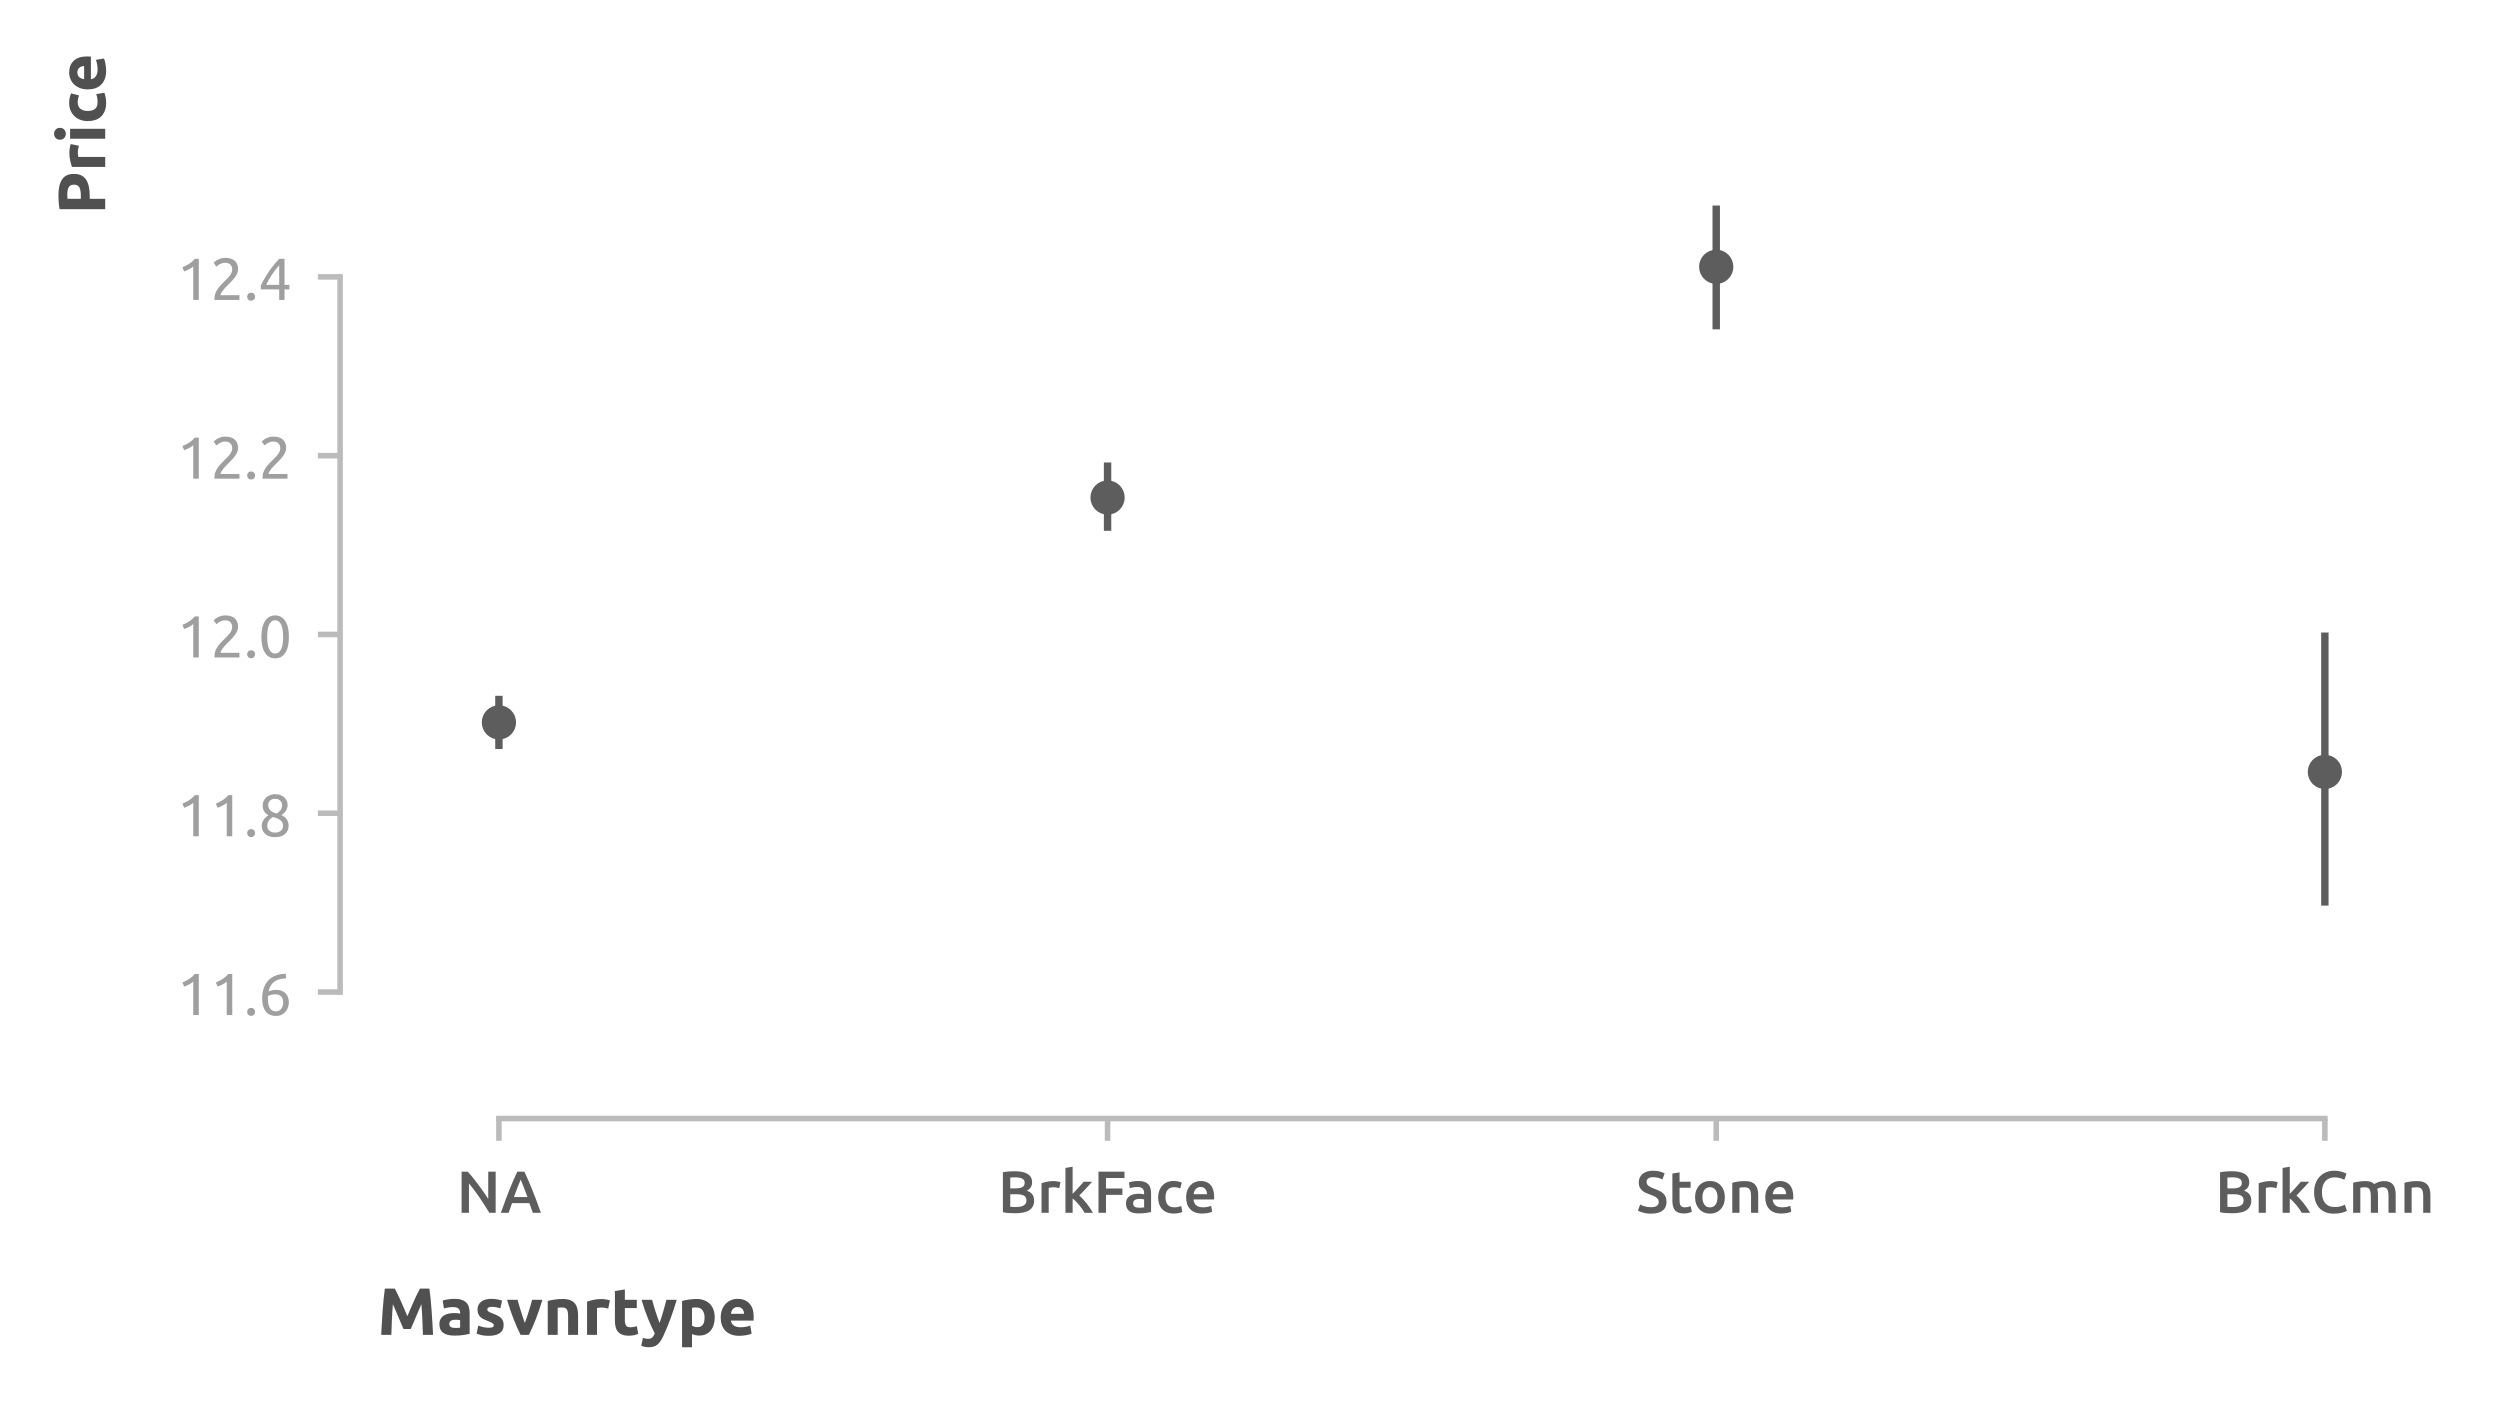
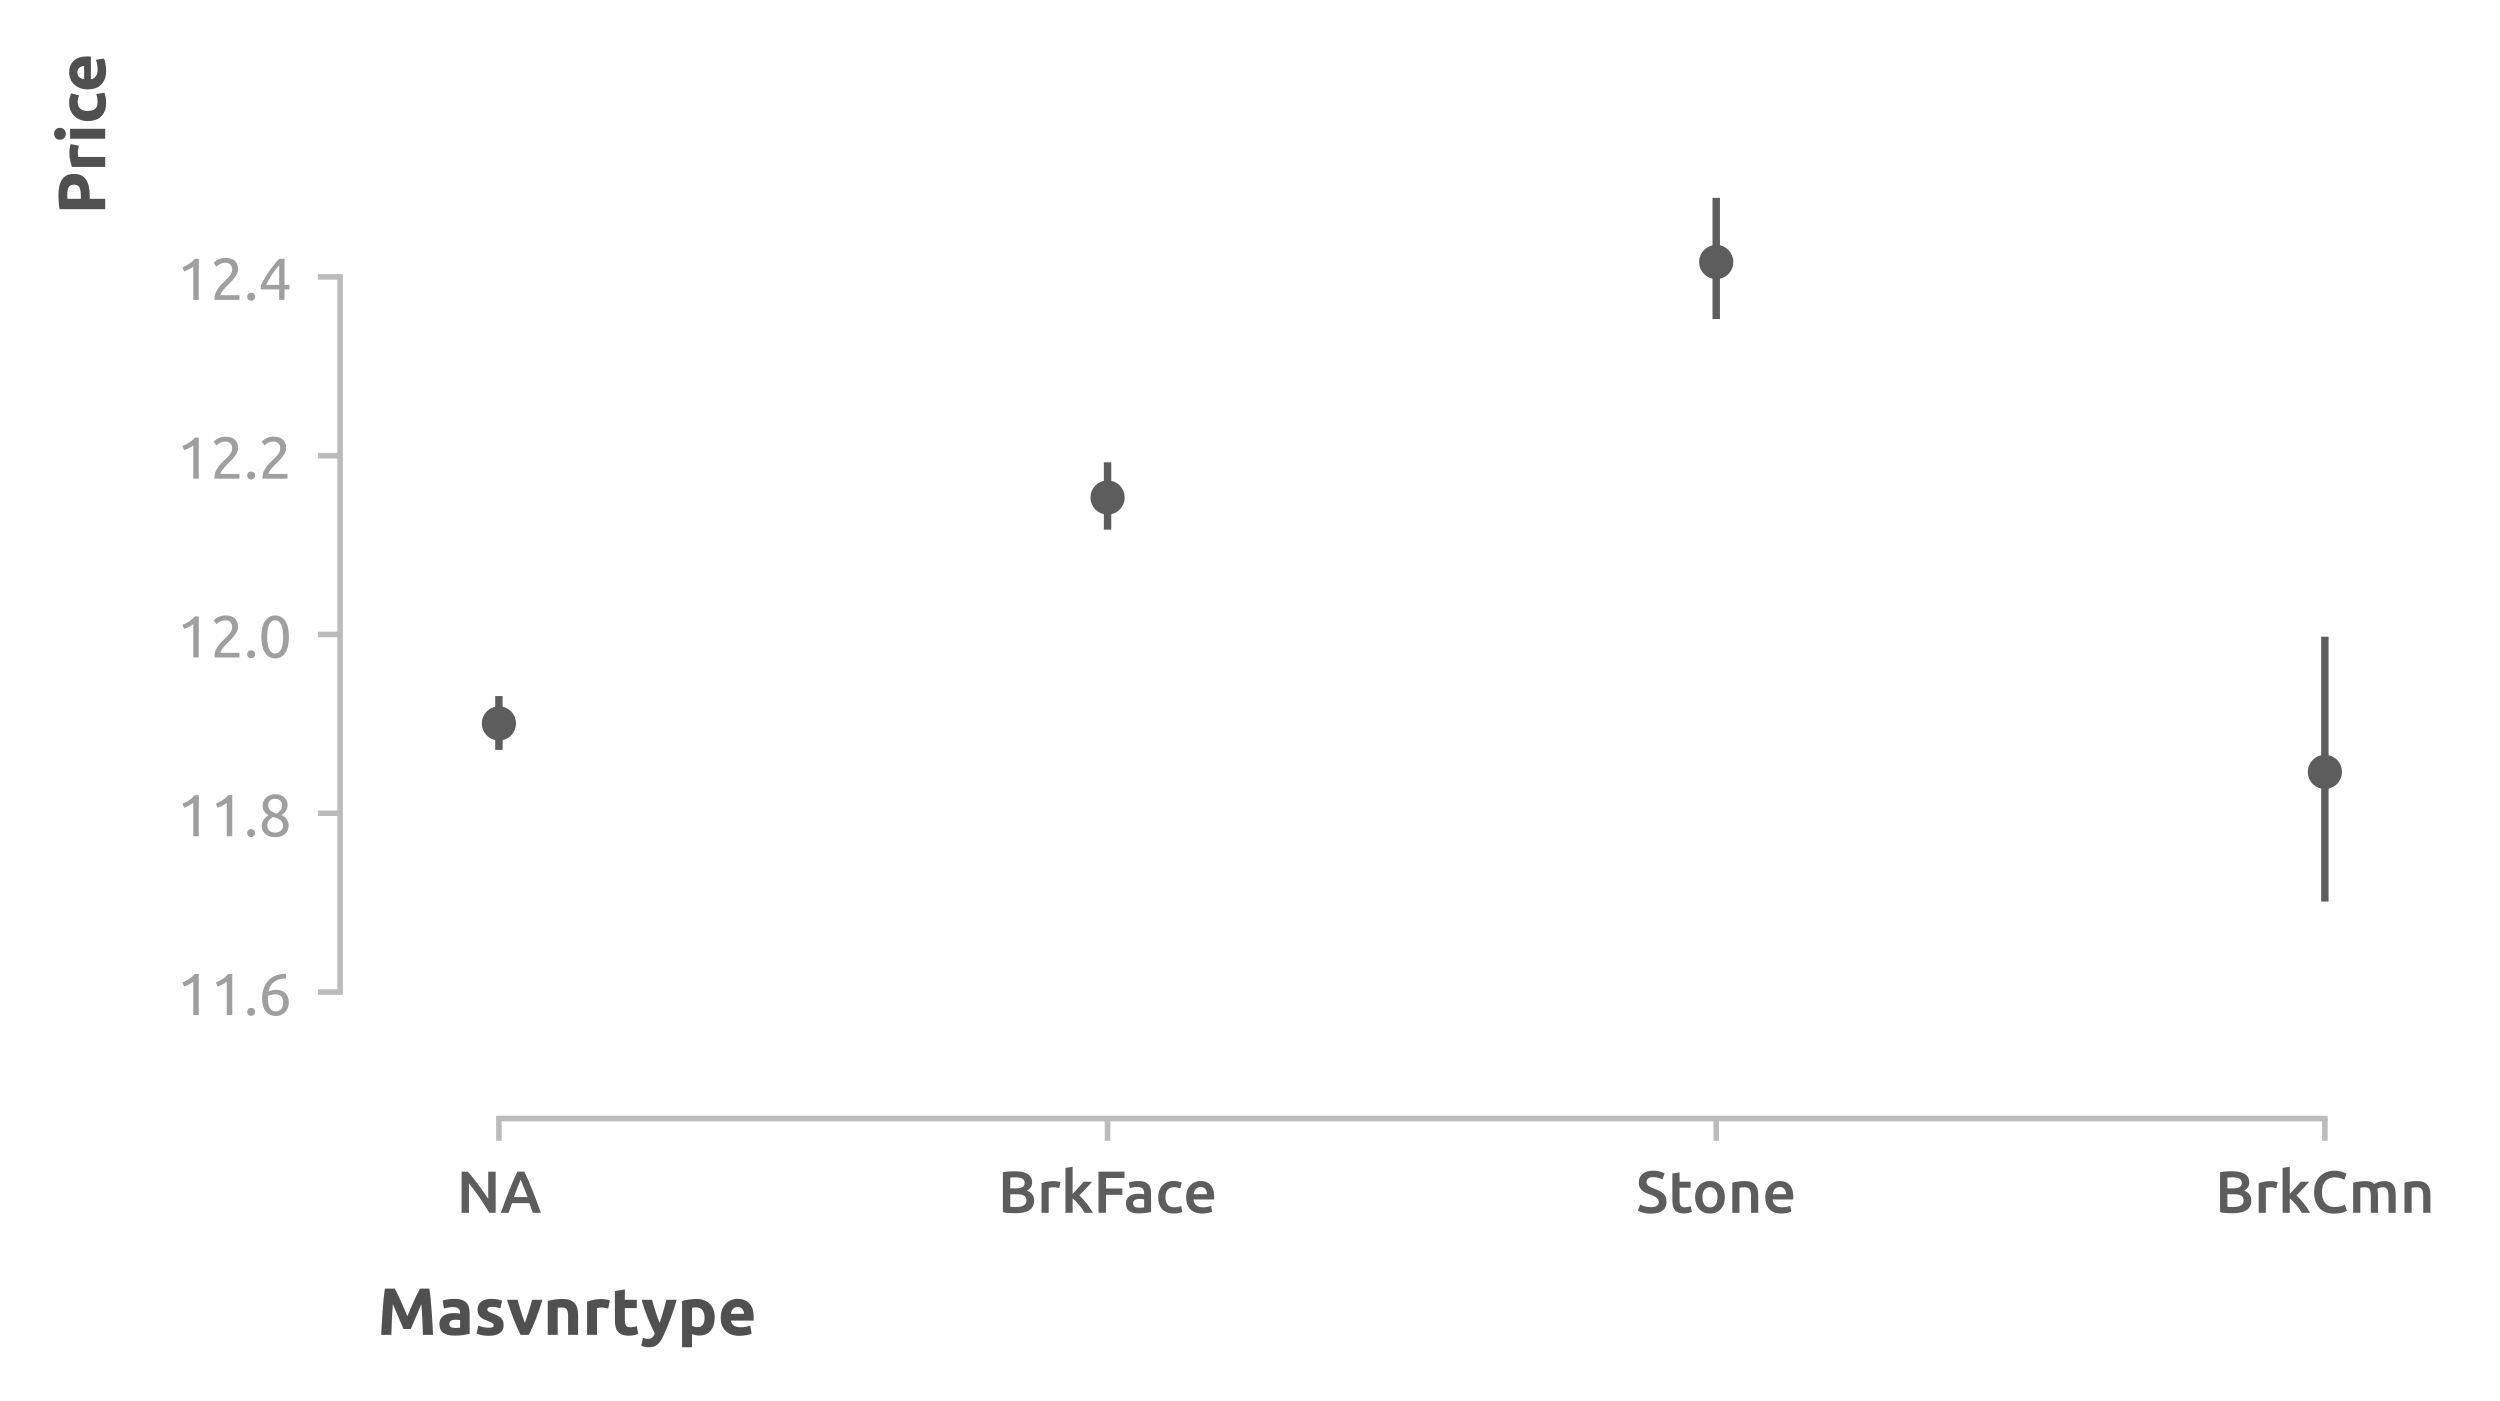
<svg xmlns="http://www.w3.org/2000/svg" xmlns:xlink="http://www.w3.org/1999/xlink" width="337.053pt" height="188.836pt" viewBox="0 0 337.053 188.836" version="1.1">
  <defs>
    <style type="text/css">*{stroke-linejoin: round; stroke-linecap: butt}</style>
  </defs>
  <g id="figure_1">
    <g id="patch_1">
      <path d="M 0 188.836  L 337.053 188.836  L 337.053 0  L 0 0  L 0 188.836  z " style="fill: none" />
    </g>
    <g id="axes_1">
      <g id="patch_2">
        <path d="M 50.853 145.8  L 329.853 145.8  L 329.853 7.2  L 50.853 7.2  L 50.853 145.8  z " style="fill: none" />
      </g>
      <g id="matplotlib.axis_1">
        <g id="xtick_1">
          <g id="line2d_1">
            <defs>
-               <path id="mdeb0f6559f" d="M 0 0  L 0 3  " style="stroke: #bbbbbb; stroke-width: 0.75" />
-             </defs>
-             <g>
-               <use xlink:href="#mdeb0f6559f" x="67.265" y="150.8" style="fill: #bbbbbb; stroke: #bbbbbb; stroke-width: 0.75" />
+               <path id="m8417324d5b" d="M 0 0  L 0 3  " style="stroke: #bbbbbb; stroke-width: 0.75" />
+             </defs>
+             <g>
+               <use xlink:href="#m8417324d5b" x="67.265" y="150.8" style="fill: #bbbbbb; stroke: #bbbbbb; stroke-width: 0.75" />
            </g>
          </g>
          <g id="text_1">
            <g style="fill: #5d5d5d" transform="translate(61.56895 163.5075) scale(0.08 -0.08)">
              <defs>
                <path id="Ubuntu-Medium-4e" d="M 3520 0  Q 3302 365 3033 784  Q 2765 1203 2477 1628  Q 2189 2054 1891 2454  Q 1594 2854 1325 3174  L 1325 0  L 531 0  L 531 4435  L 1190 4435  Q 1446 4166 1740 3798  Q 2035 3430 2332 3033  Q 2630 2637 2908 2237  Q 3187 1837 3405 1491  L 3405 4435  L 4205 4435  L 4205 0  L 3520 0  z " transform="scale(0.015625)" />
                <path id="Ubuntu-Medium-41" d="M 3475 0  Q 3386 262 3290 518  Q 3194 774 3104 1043  L 1235 1043  Q 1146 774 1053 515  Q 960 256 870 0  L 32 0  Q 282 710 506 1312  Q 730 1914 944 2451  Q 1158 2989 1369 3475  Q 1581 3962 1805 4435  L 2566 4435  Q 2790 3962 3001 3475  Q 3213 2989 3427 2451  Q 3642 1914 3869 1312  Q 4096 710 4346 0  L 3475 0  z M 2170 3578  Q 2022 3238 1833 2752  Q 1645 2266 1440 1696  L 2899 1696  Q 2694 2266 2502 2758  Q 2310 3251 2170 3578  z " transform="scale(0.015625)" />
              </defs>
              <use xlink:href="#Ubuntu-Medium-4e" />
              <use xlink:href="#Ubuntu-Medium-41" x="74" />
            </g>
          </g>
        </g>
        <g id="xtick_2">
          <g id="line2d_2">
            <g>
-               <use xlink:href="#mdeb0f6559f" x="149.324" y="150.8" style="fill: #bbbbbb; stroke: #bbbbbb; stroke-width: 0.75" />
+               <use xlink:href="#m8417324d5b" x="149.324" y="150.8" style="fill: #bbbbbb; stroke: #bbbbbb; stroke-width: 0.75" />
            </g>
          </g>
          <g id="text_2">
            <g style="fill: #5d5d5d" transform="translate(134.5484 163.5075) scale(0.08 -0.08)">
              <defs>
                <path id="Ubuntu-Medium-42" d="M 1869 -51  Q 1517 -51 1158 -28  Q 800 -6 531 64  L 531 4371  Q 672 4397 832 4419  Q 992 4442 1158 4454  Q 1325 4467 1488 4473  Q 1651 4480 1798 4480  Q 2202 4480 2547 4419  Q 2893 4358 3145 4217  Q 3398 4077 3539 3846  Q 3680 3616 3680 3277  Q 3680 2963 3529 2739  Q 3379 2515 3110 2381  Q 3514 2246 3706 1984  Q 3898 1722 3898 1318  Q 3898 634 3398 291  Q 2899 -51 1869 -51  z M 1325 1997  L 1325 646  Q 1459 634 1612 627  Q 1766 621 1894 621  Q 2144 621 2358 653  Q 2573 685 2729 765  Q 2886 845 2979 979  Q 3072 1114 3072 1325  Q 3072 1702 2797 1849  Q 2522 1997 2035 1997  L 1325 1997  z M 1325 2630  L 1894 2630  Q 2355 2630 2617 2761  Q 2880 2893 2880 3232  Q 2880 3552 2608 3686  Q 2336 3821 1901 3821  Q 1715 3821 1571 3814  Q 1427 3808 1325 3795  L 1325 2630  z " transform="scale(0.015625)" />
                <path id="Ubuntu-Medium-72" d="M 2400 2650  Q 2304 2682 2134 2717  Q 1965 2752 1741 2752  Q 1613 2752 1469 2726  Q 1325 2701 1267 2682  L 1267 0  L 493 0  L 493 3187  Q 717 3270 1053 3344  Q 1389 3418 1798 3418  Q 1875 3418 1977 3408  Q 2080 3398 2182 3382  Q 2285 3366 2381 3344  Q 2477 3322 2534 3302  L 2400 2650  z " transform="scale(0.015625)" />
                <path id="Ubuntu-Medium-6b" d="M 1267 2042  Q 1414 2195 1580 2371  Q 1747 2547 1907 2723  Q 2067 2899 2211 3062  Q 2355 3226 2458 3347  L 3373 3347  Q 3053 2989 2697 2605  Q 2342 2221 1984 1856  Q 2176 1696 2387 1469  Q 2598 1242 2796 986  Q 2995 730 3168 474  Q 3341 218 3456 0  L 2560 0  Q 2445 198 2294 416  Q 2144 634 1971 838  Q 1798 1043 1619 1225  Q 1440 1408 1267 1536  L 1267 0  L 493 0  L 493 4838  L 1267 4966  L 1267 2042  z " transform="scale(0.015625)" />
                <path id="Ubuntu-Medium-46" d="M 531 0  L 531 4435  L 3334 4435  L 3334 3750  L 1338 3750  L 1338 2618  L 3110 2618  L 3110 1933  L 1338 1933  L 1338 0  L 531 0  z " transform="scale(0.015625)" />
                <path id="Ubuntu-Medium-61" d="M 1670 544  Q 2029 544 2214 582  L 2214 1440  Q 2150 1459 2028 1478  Q 1907 1498 1760 1498  Q 1632 1498 1501 1478  Q 1370 1459 1264 1408  Q 1158 1357 1094 1264  Q 1030 1171 1030 1030  Q 1030 755 1203 649  Q 1376 544 1670 544  z M 1606 3430  Q 1990 3430 2252 3334  Q 2515 3238 2672 3065  Q 2829 2893 2896 2646  Q 2963 2400 2963 2106  L 2963 77  Q 2784 38 2422 -16  Q 2061 -70 1606 -70  Q 1306 -70 1056 -12  Q 806 45 630 173  Q 454 301 355 505  Q 256 710 256 1011  Q 256 1299 368 1497  Q 480 1696 672 1821  Q 864 1946 1117 2000  Q 1370 2054 1645 2054  Q 1773 2054 1913 2038  Q 2054 2022 2214 1984  L 2214 2112  Q 2214 2246 2182 2368  Q 2150 2490 2070 2582  Q 1990 2675 1859 2726  Q 1728 2778 1530 2778  Q 1261 2778 1037 2739  Q 813 2701 672 2650  L 576 3277  Q 723 3328 1004 3379  Q 1286 3430 1606 3430  z " transform="scale(0.015625)" />
                <path id="Ubuntu-Medium-63" d="M 307 1670  Q 307 2042 422 2365  Q 538 2688 752 2925  Q 966 3162 1273 3296  Q 1581 3430 1965 3430  Q 2438 3430 2861 3258  L 2694 2624  Q 2560 2682 2390 2720  Q 2221 2758 2029 2758  Q 1574 2758 1337 2473  Q 1101 2189 1101 1670  Q 1101 1171 1325 880  Q 1549 589 2080 589  Q 2278 589 2470 627  Q 2662 666 2803 723  L 2912 83  Q 2784 19 2525 -32  Q 2266 -83 1990 -83  Q 1562 -83 1245 48  Q 928 179 720 412  Q 512 646 409 969  Q 307 1293 307 1670  z " transform="scale(0.015625)" />
                <path id="Ubuntu-Medium-65" d="M 307 1658  Q 307 2099 438 2432  Q 570 2765 787 2985  Q 1005 3206 1286 3318  Q 1568 3430 1862 3430  Q 2554 3430 2941 3001  Q 3328 2573 3328 1722  Q 3328 1658 3325 1578  Q 3322 1498 3315 1434  L 1107 1434  Q 1139 1030 1392 809  Q 1645 589 2125 589  Q 2406 589 2640 640  Q 2874 691 3008 749  L 3110 115  Q 3046 83 2934 48  Q 2822 13 2678 -16  Q 2534 -45 2368 -64  Q 2202 -83 2029 -83  Q 1587 -83 1260 48  Q 934 179 723 412  Q 512 646 409 963  Q 307 1280 307 1658  z M 2554 2003  Q 2554 2163 2509 2307  Q 2464 2451 2377 2556  Q 2291 2662 2166 2723  Q 2042 2784 1869 2784  Q 1690 2784 1555 2717  Q 1421 2650 1328 2541  Q 1235 2432 1184 2291  Q 1133 2150 1114 2003  L 2554 2003  z " transform="scale(0.015625)" />
              </defs>
              <use xlink:href="#Ubuntu-Medium-42" />
              <use xlink:href="#Ubuntu-Medium-72" x="65.7" />
              <use xlink:href="#Ubuntu-Medium-6b" x="106" />
              <use xlink:href="#Ubuntu-Medium-46" x="161.1" />
              <use xlink:href="#Ubuntu-Medium-61" x="211.7" />
              <use xlink:href="#Ubuntu-Medium-63" x="265.1" />
              <use xlink:href="#Ubuntu-Medium-65" x="312.3" />
            </g>
          </g>
        </g>
        <g id="xtick_3">
          <g id="line2d_3">
            <g>
-               <use xlink:href="#mdeb0f6559f" x="231.383" y="150.8" style="fill: #bbbbbb; stroke: #bbbbbb; stroke-width: 0.75" />
+               <use xlink:href="#m8417324d5b" x="231.383" y="150.8" style="fill: #bbbbbb; stroke: #bbbbbb; stroke-width: 0.75" />
            </g>
          </g>
          <g id="text_3">
            <g style="fill: #5d5d5d" transform="translate(220.5853 163.5075) scale(0.08 -0.08)">
              <defs>
                <path id="Ubuntu-Medium-53" d="M 1606 602  Q 2042 602 2240 749  Q 2438 896 2438 1165  Q 2438 1325 2371 1440  Q 2304 1555 2179 1648  Q 2054 1741 1875 1821  Q 1696 1901 1466 1978  Q 1235 2061 1020 2160  Q 806 2259 643 2406  Q 480 2554 381 2758  Q 282 2963 282 3251  Q 282 3853 698 4195  Q 1114 4538 1830 4538  Q 2246 4538 2569 4445  Q 2893 4352 3078 4243  L 2829 3590  Q 2611 3712 2352 3776  Q 2093 3840 1818 3840  Q 1491 3840 1308 3705  Q 1126 3571 1126 3328  Q 1126 3181 1187 3075  Q 1248 2970 1360 2886  Q 1472 2803 1622 2732  Q 1773 2662 1952 2598  Q 2266 2483 2512 2364  Q 2758 2246 2928 2083  Q 3098 1920 3187 1699  Q 3277 1478 3277 1165  Q 3277 563 2851 233  Q 2426 -96 1606 -96  Q 1331 -96 1104 -61  Q 877 -26 701 25  Q 525 77 397 131  Q 269 186 192 230  L 429 890  Q 602 794 896 698  Q 1190 602 1606 602  z " transform="scale(0.015625)" />
                <path id="Ubuntu-Medium-74" d="M 454 4230  L 1229 4358  L 1229 3347  L 2419 3347  L 2419 2701  L 1229 2701  L 1229 1338  Q 1229 934 1357 761  Q 1485 589 1792 589  Q 2003 589 2166 633  Q 2330 678 2426 717  L 2554 102  Q 2419 45 2201 -16  Q 1984 -77 1690 -77  Q 1331 -77 1091 19  Q 851 115 710 297  Q 570 480 512 739  Q 454 998 454 1331  L 454 4230  z " transform="scale(0.015625)" />
                <path id="Ubuntu-Medium-6f" d="M 3520 1677  Q 3520 1280 3405 953  Q 3290 627 3078 396  Q 2867 166 2569 38  Q 2272 -90 1914 -90  Q 1555 -90 1260 38  Q 966 166 755 396  Q 544 627 425 953  Q 307 1280 307 1677  Q 307 2074 425 2397  Q 544 2720 758 2950  Q 973 3181 1267 3305  Q 1562 3430 1914 3430  Q 2266 3430 2563 3305  Q 2861 3181 3072 2950  Q 3283 2720 3401 2397  Q 3520 2074 3520 1677  z M 2726 1677  Q 2726 2176 2512 2467  Q 2298 2758 1914 2758  Q 1530 2758 1315 2467  Q 1101 2176 1101 1677  Q 1101 1171 1315 876  Q 1530 582 1914 582  Q 2298 582 2512 876  Q 2726 1171 2726 1677  z " transform="scale(0.015625)" />
                <path id="Ubuntu-Medium-6e" d="M 493 3238  Q 717 3302 1075 3360  Q 1434 3418 1869 3418  Q 2278 3418 2553 3306  Q 2829 3194 2992 2992  Q 3155 2790 3222 2505  Q 3290 2221 3290 1882  L 3290 0  L 2515 0  L 2515 1760  Q 2515 2029 2480 2217  Q 2445 2406 2365 2524  Q 2285 2643 2147 2697  Q 2010 2752 1811 2752  Q 1664 2752 1504 2733  Q 1344 2714 1267 2701  L 1267 0  L 493 0  L 493 3238  z " transform="scale(0.015625)" />
              </defs>
              <use xlink:href="#Ubuntu-Medium-53" />
              <use xlink:href="#Ubuntu-Medium-74" x="54" />
              <use xlink:href="#Ubuntu-Medium-6f" x="94.55" />
              <use xlink:href="#Ubuntu-Medium-6e" x="154.35" />
              <use xlink:href="#Ubuntu-Medium-65" x="212.85" />
            </g>
          </g>
        </g>
        <g id="xtick_4">
          <g id="line2d_4">
            <g>
-               <use xlink:href="#mdeb0f6559f" x="313.442" y="150.8" style="fill: #bbbbbb; stroke: #bbbbbb; stroke-width: 0.75" />
+               <use xlink:href="#m8417324d5b" x="313.442" y="150.8" style="fill: #bbbbbb; stroke: #bbbbbb; stroke-width: 0.75" />
            </g>
          </g>
          <g id="text_4">
            <g style="fill: #5d5d5d" transform="translate(298.646 163.5075) scale(0.08 -0.08)">
              <defs>
                <path id="Ubuntu-Medium-43" d="M 2502 -96  Q 2003 -96 1606 57  Q 1210 211 934 508  Q 659 806 512 1235  Q 365 1664 365 2221  Q 365 2778 534 3206  Q 704 3635 998 3932  Q 1293 4230 1689 4384  Q 2086 4538 2541 4538  Q 2816 4538 3040 4496  Q 3264 4454 3430 4403  Q 3597 4352 3705 4294  Q 3814 4237 3859 4211  L 3622 3552  Q 3469 3648 3184 3734  Q 2899 3821 2566 3821  Q 2278 3821 2028 3721  Q 1779 3622 1596 3424  Q 1414 3226 1312 2925  Q 1210 2624 1210 2227  Q 1210 1875 1290 1580  Q 1370 1286 1536 1072  Q 1702 858 1958 739  Q 2214 621 2573 621  Q 3002 621 3270 707  Q 3539 794 3686 870  L 3904 211  Q 3827 160 3696 109  Q 3565 58 3385 10  Q 3206 -38 2982 -67  Q 2758 -96 2502 -96  z " transform="scale(0.015625)" />
                <path id="Ubuntu-Medium-6d" d="M 2400 1760  Q 2400 2285 2269 2518  Q 2138 2752 1779 2752  Q 1651 2752 1497 2733  Q 1344 2714 1267 2701  L 1267 0  L 493 0  L 493 3238  Q 717 3302 1078 3360  Q 1440 3418 1843 3418  Q 2189 3418 2409 3328  Q 2630 3238 2778 3091  Q 2848 3142 2957 3200  Q 3066 3258 3200 3306  Q 3334 3354 3484 3386  Q 3635 3418 3789 3418  Q 4179 3418 4432 3306  Q 4685 3194 4829 2992  Q 4973 2790 5027 2505  Q 5082 2221 5082 1882  L 5082 0  L 4307 0  L 4307 1760  Q 4307 2285 4179 2518  Q 4051 2752 3686 2752  Q 3501 2752 3334 2691  Q 3168 2630 3085 2573  Q 3136 2413 3155 2233  Q 3174 2054 3174 1850  L 3174 0  L 2400 0  L 2400 1760  z " transform="scale(0.015625)" />
              </defs>
              <use xlink:href="#Ubuntu-Medium-42" />
              <use xlink:href="#Ubuntu-Medium-72" x="65.7" />
              <use xlink:href="#Ubuntu-Medium-6b" x="106" />
              <use xlink:href="#Ubuntu-Medium-43" x="161.1" />
              <use xlink:href="#Ubuntu-Medium-6d" x="224.9" />
              <use xlink:href="#Ubuntu-Medium-6e" x="311.4" />
            </g>
          </g>
        </g>
        <g id="text_5">
          <g style="fill: #505050" transform="translate(50.85344 179.9709) scale(0.09 -0.09)">
            <defs>
              <path id="Ubuntu-Bold-4d" d="M 1690 4435  Q 1805 4224 1955 3913  Q 2106 3603 2269 3241  Q 2432 2880 2592 2502  Q 2752 2125 2893 1792  Q 3034 2125 3194 2502  Q 3354 2880 3517 3241  Q 3680 3603 3830 3913  Q 3981 4224 4096 4435  L 5005 4435  Q 5069 3994 5123 3446  Q 5178 2899 5219 2307  Q 5261 1715 5296 1120  Q 5331 525 5357 0  L 4384 0  Q 4365 646 4333 1408  Q 4301 2170 4237 2944  Q 4122 2675 3981 2348  Q 3840 2022 3702 1696  Q 3565 1370 3437 1072  Q 3309 774 3219 563  L 2522 563  Q 2432 774 2304 1072  Q 2176 1370 2038 1696  Q 1901 2022 1760 2348  Q 1619 2675 1504 2944  Q 1440 2170 1408 1408  Q 1376 646 1357 0  L 384 0  Q 410 525 445 1120  Q 480 1715 521 2307  Q 563 2899 617 3446  Q 672 3994 736 4435  L 1690 4435  z " transform="scale(0.015625)" />
              <path id="Ubuntu-Bold-61" d="M 1734 666  Q 1875 666 2003 672  Q 2131 678 2208 691  L 2208 1414  Q 2150 1427 2035 1440  Q 1920 1453 1824 1453  Q 1690 1453 1571 1437  Q 1453 1421 1363 1376  Q 1274 1331 1222 1254  Q 1171 1178 1171 1062  Q 1171 838 1321 752  Q 1472 666 1734 666  z M 1658 3456  Q 2080 3456 2361 3360  Q 2643 3264 2812 3085  Q 2982 2906 3052 2650  Q 3123 2394 3123 2080  L 3123 96  Q 2918 51 2553 -9  Q 2189 -70 1670 -70  Q 1344 -70 1078 -12  Q 813 45 621 176  Q 429 307 326 518  Q 224 730 224 1037  Q 224 1331 342 1536  Q 461 1741 659 1862  Q 858 1984 1114 2038  Q 1370 2093 1645 2093  Q 1830 2093 1974 2077  Q 2118 2061 2208 2035  L 2208 2125  Q 2208 2368 2061 2515  Q 1914 2662 1549 2662  Q 1306 2662 1069 2627  Q 832 2592 659 2528  L 538 3296  Q 621 3322 745 3350  Q 870 3379 1017 3401  Q 1165 3424 1328 3440  Q 1491 3456 1658 3456  z " transform="scale(0.015625)" />
              <path id="Ubuntu-Bold-73" d="M 1414 685  Q 1677 685 1785 736  Q 1894 787 1894 934  Q 1894 1050 1753 1136  Q 1613 1222 1325 1331  Q 1101 1414 918 1504  Q 736 1594 608 1718  Q 480 1843 409 2016  Q 339 2189 339 2432  Q 339 2906 691 3181  Q 1043 3456 1658 3456  Q 1965 3456 2246 3401  Q 2528 3347 2694 3283  L 2528 2541  Q 2362 2598 2166 2643  Q 1971 2688 1728 2688  Q 1280 2688 1280 2438  Q 1280 2381 1299 2336  Q 1318 2291 1376 2249  Q 1434 2208 1533 2160  Q 1632 2112 1786 2054  Q 2099 1939 2304 1827  Q 2509 1715 2627 1584  Q 2746 1453 2794 1293  Q 2842 1133 2842 922  Q 2842 422 2467 166  Q 2093 -90 1408 -90  Q 960 -90 662 -13  Q 365 64 250 115  L 410 890  Q 653 794 909 739  Q 1165 685 1414 685  z " transform="scale(0.015625)" />
              <path id="Ubuntu-Bold-76" d="M 1363 0  Q 1037 640 701 1497  Q 365 2355 64 3366  L 1075 3366  Q 1139 3117 1225 2825  Q 1312 2534 1405 2236  Q 1498 1939 1590 1657  Q 1683 1376 1773 1146  Q 1856 1376 1952 1657  Q 2048 1939 2141 2236  Q 2234 2534 2320 2825  Q 2406 3117 2470 3366  L 3456 3366  Q 3155 2355 2819 1497  Q 2483 640 2157 0  L 1363 0  z " transform="scale(0.015625)" />
              <path id="Ubuntu-Bold-6e" d="M 448 3251  Q 691 3322 1075 3382  Q 1459 3443 1882 3443  Q 2310 3443 2595 3331  Q 2880 3219 3046 3014  Q 3213 2810 3283 2528  Q 3354 2246 3354 1901  L 3354 0  L 2400 0  L 2400 1786  Q 2400 2246 2278 2438  Q 2157 2630 1824 2630  Q 1722 2630 1606 2620  Q 1491 2611 1402 2598  L 1402 0  L 448 0  L 448 3251  z " transform="scale(0.015625)" />
              <path id="Ubuntu-Bold-72" d="M 2477 2522  Q 2349 2554 2176 2589  Q 2003 2624 1805 2624  Q 1715 2624 1590 2608  Q 1466 2592 1402 2573  L 1402 0  L 448 0  L 448 3187  Q 704 3277 1053 3357  Q 1402 3437 1830 3437  Q 1907 3437 2016 3427  Q 2125 3418 2233 3402  Q 2342 3386 2451 3363  Q 2560 3341 2637 3309  L 2477 2522  z " transform="scale(0.015625)" />
              <path id="Ubuntu-Bold-74" d="M 416 4205  L 1370 4358  L 1370 3366  L 2515 3366  L 2515 2573  L 1370 2573  L 1370 1389  Q 1370 1088 1475 909  Q 1581 730 1901 730  Q 2054 730 2217 758  Q 2381 787 2515 838  L 2650 96  Q 2477 26 2265 -25  Q 2054 -77 1747 -77  Q 1357 -77 1101 28  Q 845 134 691 323  Q 538 512 477 781  Q 416 1050 416 1376  L 416 4205  z " transform="scale(0.015625)" />
              <path id="Ubuntu-Bold-79" d="M 3437 3366  Q 3149 2394 2835 1542  Q 2522 691 2150 -109  Q 2016 -397 1881 -598  Q 1747 -800 1587 -931  Q 1427 -1062 1225 -1123  Q 1024 -1184 755 -1184  Q 531 -1184 342 -1142  Q 154 -1101 32 -1050  L 198 -288  Q 346 -339 461 -358  Q 576 -378 704 -378  Q 960 -378 1097 -240  Q 1235 -102 1331 141  Q 1005 781 678 1577  Q 352 2374 64 3366  L 1075 3366  Q 1139 3117 1225 2825  Q 1312 2534 1408 2236  Q 1504 1939 1603 1657  Q 1702 1376 1792 1146  Q 1875 1376 1964 1657  Q 2054 1939 2140 2236  Q 2227 2534 2307 2825  Q 2387 3117 2451 3366  L 3437 3366  z " transform="scale(0.015625)" />
              <path id="Ubuntu-Bold-70" d="M 2605 1658  Q 2605 2099 2406 2364  Q 2208 2630 1818 2630  Q 1690 2630 1581 2620  Q 1472 2611 1402 2598  L 1402 877  Q 1491 819 1635 780  Q 1779 742 1926 742  Q 2605 742 2605 1658  z M 3578 1683  Q 3578 1293 3482 973  Q 3386 653 3200 422  Q 3014 192 2739 64  Q 2464 -64 2106 -64  Q 1907 -64 1734 -25  Q 1562 13 1402 83  L 1402 -1184  L 448 -1184  L 448 3251  Q 576 3290 742 3325  Q 909 3360 1091 3385  Q 1274 3411 1462 3427  Q 1651 3443 1824 3443  Q 2240 3443 2566 3318  Q 2893 3194 3117 2966  Q 3341 2739 3459 2412  Q 3578 2086 3578 1683  z " transform="scale(0.015625)" />
              <path id="Ubuntu-Bold-65" d="M 288 1658  Q 288 2106 425 2442  Q 563 2778 787 3002  Q 1011 3226 1302 3341  Q 1594 3456 1901 3456  Q 2618 3456 3034 3017  Q 3450 2579 3450 1728  Q 3450 1645 3443 1545  Q 3437 1446 3430 1370  L 1267 1370  Q 1299 1075 1542 902  Q 1786 730 2195 730  Q 2458 730 2710 778  Q 2963 826 3123 896  L 3251 122  Q 3174 83 3046 44  Q 2918 6 2761 -22  Q 2605 -51 2425 -70  Q 2246 -90 2067 -90  Q 1613 -90 1277 44  Q 941 179 720 412  Q 499 646 393 966  Q 288 1286 288 1658  z M 2528 2022  Q 2522 2144 2486 2259  Q 2451 2374 2377 2464  Q 2304 2554 2192 2611  Q 2080 2669 1914 2669  Q 1754 2669 1638 2614  Q 1523 2560 1446 2470  Q 1370 2381 1328 2262  Q 1286 2144 1267 2022  L 2528 2022  z " transform="scale(0.015625)" />
            </defs>
            <use xlink:href="#Ubuntu-Bold-4d" />
            <use xlink:href="#Ubuntu-Bold-61" x="89.7" />
            <use xlink:href="#Ubuntu-Bold-73" x="145" />
            <use xlink:href="#Ubuntu-Bold-76" x="193.5" />
            <use xlink:href="#Ubuntu-Bold-6e" x="248.5" />
            <use xlink:href="#Ubuntu-Bold-72" x="307.4" />
            <use xlink:href="#Ubuntu-Bold-74" x="349.6" />
            <use xlink:href="#Ubuntu-Bold-79" x="395" />
            <use xlink:href="#Ubuntu-Bold-70" x="449.7" />
            <use xlink:href="#Ubuntu-Bold-65" x="510.1" />
          </g>
        </g>
      </g>
      <g id="matplotlib.axis_2">
        <g id="ytick_1">
          <g id="line2d_5">
            <defs>
-               <path id="m5c02386465" d="M 0 0  L -3 0  " style="stroke: #bbbbbb; stroke-width: 0.75" />
-             </defs>
-             <g>
-               <use xlink:href="#m5c02386465" x="45.853" y="133.748" style="fill: #bbbbbb; stroke: #bbbbbb; stroke-width: 0.75" />
+               <path id="m4c0b3d9ea1" d="M 0 0  L -3 0  " style="stroke: #bbbbbb; stroke-width: 0.75" />
+             </defs>
+             <g>
+               <use xlink:href="#m4c0b3d9ea1" x="45.853" y="133.748" style="fill: #bbbbbb; stroke: #bbbbbb; stroke-width: 0.75" />
            </g>
          </g>
          <g id="text_6">
            <g style="fill: #9f9f9f" transform="translate(23.84844 136.8516) scale(0.08 -0.08)">
              <defs>
                <path id="Ubuntu-31" d="M 595 3520  Q 960 3661 1305 3881  Q 1651 4102 1939 4435  L 2362 4435  L 2362 0  L 1766 0  L 1766 3610  Q 1690 3539 1578 3462  Q 1466 3386 1334 3315  Q 1203 3245 1059 3181  Q 915 3117 781 3072  L 595 3520  z " transform="scale(0.015625)" />
                <path id="Ubuntu-2e" d="M 1216 346  Q 1216 173 1101 45  Q 986 -83 787 -83  Q 589 -83 473 45  Q 358 173 358 346  Q 358 518 473 646  Q 589 774 787 774  Q 986 774 1101 646  Q 1216 518 1216 346  z " transform="scale(0.015625)" />
                <path id="Ubuntu-36" d="M 403 1779  Q 403 2426 582 2922  Q 762 3418 1091 3757  Q 1421 4096 1891 4272  Q 2362 4448 2950 4454  L 2995 3955  Q 2618 3949 2307 3872  Q 1997 3795 1753 3628  Q 1510 3462 1344 3196  Q 1178 2931 1094 2541  Q 1261 2618 1469 2669  Q 1677 2720 1901 2720  Q 2278 2720 2540 2605  Q 2803 2490 2969 2301  Q 3136 2112 3209 1865  Q 3283 1619 3283 1350  Q 3283 1107 3200 851  Q 3117 595 2947 384  Q 2778 173 2515 38  Q 2253 -96 1894 -96  Q 1165 -96 784 403  Q 403 902 403 1779  z M 1837 2234  Q 1613 2234 1421 2192  Q 1229 2150 1037 2067  Q 1030 1997 1027 1923  Q 1024 1850 1024 1779  Q 1024 1498 1062 1248  Q 1101 998 1200 809  Q 1299 621 1465 509  Q 1632 397 1888 397  Q 2099 397 2246 486  Q 2394 576 2490 717  Q 2586 858 2627 1021  Q 2669 1184 2669 1338  Q 2669 1773 2461 2003  Q 2253 2234 1837 2234  z " transform="scale(0.015625)" />
              </defs>
              <use xlink:href="#Ubuntu-31" />
              <use xlink:href="#Ubuntu-31" x="56.4" />
              <use xlink:href="#Ubuntu-2e" x="112.8" />
              <use xlink:href="#Ubuntu-36" x="137.4" />
            </g>
          </g>
        </g>
        <g id="ytick_2">
          <g id="line2d_6">
            <g>
-               <use xlink:href="#m5c02386465" x="45.853" y="109.643" style="fill: #bbbbbb; stroke: #bbbbbb; stroke-width: 0.75" />
+               <use xlink:href="#m4c0b3d9ea1" x="45.853" y="109.643" style="fill: #bbbbbb; stroke: #bbbbbb; stroke-width: 0.75" />
            </g>
          </g>
          <g id="text_7">
            <g style="fill: #9f9f9f" transform="translate(23.84844 112.7472) scale(0.08 -0.08)">
              <defs>
                <path id="Ubuntu-38" d="M 3258 1152  Q 3258 883 3165 656  Q 3072 429 2889 259  Q 2707 90 2432 -3  Q 2157 -96 1798 -96  Q 1382 -96 1104 22  Q 826 141 659 320  Q 493 499 422 713  Q 352 928 352 1120  Q 352 1306 413 1475  Q 474 1645 573 1792  Q 672 1939 803 2057  Q 934 2176 1082 2266  Q 454 2624 454 3322  Q 454 3565 550 3785  Q 646 4006 822 4172  Q 998 4339 1248 4438  Q 1498 4538 1805 4538  Q 2163 4538 2419 4429  Q 2675 4320 2838 4150  Q 3002 3981 3075 3776  Q 3149 3571 3149 3379  Q 3149 3194 3094 3030  Q 3040 2867 2947 2726  Q 2854 2586 2736 2477  Q 2618 2368 2490 2285  Q 3245 1926 3258 1152  z M 954 1114  Q 954 998 995 873  Q 1037 749 1139 643  Q 1242 538 1402 467  Q 1562 397 1805 397  Q 2022 397 2185 461  Q 2349 525 2451 624  Q 2554 723 2605 851  Q 2656 979 2656 1114  Q 2656 1318 2579 1472  Q 2502 1626 2358 1741  Q 2214 1856 2012 1936  Q 1811 2016 1555 2074  Q 1267 1914 1110 1677  Q 954 1440 954 1114  z M 2554 3386  Q 2554 3482 2512 3597  Q 2470 3712 2380 3811  Q 2291 3910 2150 3977  Q 2010 4045 1805 4045  Q 1600 4045 1456 3981  Q 1312 3917 1222 3817  Q 1133 3718 1091 3600  Q 1050 3482 1050 3366  Q 1050 3226 1101 3085  Q 1152 2944 1261 2822  Q 1370 2701 1546 2605  Q 1722 2509 1965 2451  Q 2234 2611 2394 2825  Q 2554 3040 2554 3386  z " transform="scale(0.015625)" />
              </defs>
              <use xlink:href="#Ubuntu-31" />
              <use xlink:href="#Ubuntu-31" x="56.4" />
              <use xlink:href="#Ubuntu-2e" x="112.8" />
              <use xlink:href="#Ubuntu-38" x="137.4" />
            </g>
          </g>
        </g>
        <g id="ytick_3">
          <g id="line2d_7">
            <g>
-               <use xlink:href="#m5c02386465" x="45.853" y="85.539" style="fill: #bbbbbb; stroke: #bbbbbb; stroke-width: 0.75" />
+               <use xlink:href="#m4c0b3d9ea1" x="45.853" y="85.539" style="fill: #bbbbbb; stroke: #bbbbbb; stroke-width: 0.75" />
            </g>
          </g>
          <g id="text_8">
            <g style="fill: #9f9f9f" transform="translate(23.84844 88.64288) scale(0.08 -0.08)">
              <defs>
                <path id="Ubuntu-32" d="M 2989 3302  Q 2989 3072 2896 2857  Q 2803 2643 2649 2435  Q 2496 2227 2304 2025  Q 2112 1824 1920 1632  Q 1811 1523 1667 1376  Q 1523 1229 1395 1069  Q 1267 909 1180 761  Q 1094 614 1094 506  L 3136 506  L 3136 0  L 448 0  Q 442 38 442 76  Q 442 115 442 147  Q 442 448 541 707  Q 640 966 800 1196  Q 960 1427 1158 1632  Q 1357 1837 1549 2029  Q 1709 2182 1853 2332  Q 1997 2483 2109 2633  Q 2221 2784 2288 2944  Q 2355 3104 2355 3283  Q 2355 3475 2294 3609  Q 2234 3744 2131 3833  Q 2029 3923 1891 3964  Q 1754 4006 1600 4006  Q 1414 4006 1260 3955  Q 1107 3904 985 3837  Q 864 3770 781 3696  Q 698 3622 653 3584  L 358 4006  Q 416 4070 531 4163  Q 646 4256 806 4339  Q 966 4422 1164 4480  Q 1363 4538 1594 4538  Q 2291 4538 2640 4214  Q 2989 3891 2989 3302  z " transform="scale(0.015625)" />
                <path id="Ubuntu-30" d="M 320 2221  Q 320 3334 713 3936  Q 1107 4538 1805 4538  Q 2502 4538 2896 3936  Q 3290 3334 3290 2221  Q 3290 1107 2896 505  Q 2502 -96 1805 -96  Q 1107 -96 713 505  Q 320 1107 320 2221  z M 2662 2221  Q 2662 2586 2620 2912  Q 2579 3238 2480 3481  Q 2381 3725 2214 3869  Q 2048 4013 1805 4013  Q 1562 4013 1395 3869  Q 1229 3725 1129 3481  Q 1030 3238 988 2912  Q 947 2586 947 2221  Q 947 1856 988 1529  Q 1030 1203 1129 960  Q 1229 717 1395 573  Q 1562 429 1805 429  Q 2048 429 2214 573  Q 2381 717 2480 960  Q 2579 1203 2620 1529  Q 2662 1856 2662 2221  z " transform="scale(0.015625)" />
              </defs>
              <use xlink:href="#Ubuntu-31" />
              <use xlink:href="#Ubuntu-32" x="56.4" />
              <use xlink:href="#Ubuntu-2e" x="112.8" />
              <use xlink:href="#Ubuntu-30" x="137.4" />
            </g>
          </g>
        </g>
        <g id="ytick_4">
          <g id="line2d_8">
            <g>
-               <use xlink:href="#m5c02386465" x="45.853" y="61.435" style="fill: #bbbbbb; stroke: #bbbbbb; stroke-width: 0.75" />
+               <use xlink:href="#m4c0b3d9ea1" x="45.853" y="61.435" style="fill: #bbbbbb; stroke: #bbbbbb; stroke-width: 0.75" />
            </g>
          </g>
          <g id="text_9">
            <g style="fill: #9f9f9f" transform="translate(23.84844 64.53853) scale(0.08 -0.08)">
              <use xlink:href="#Ubuntu-31" />
              <use xlink:href="#Ubuntu-32" x="56.4" />
              <use xlink:href="#Ubuntu-2e" x="112.8" />
              <use xlink:href="#Ubuntu-32" x="137.4" />
            </g>
          </g>
        </g>
        <g id="ytick_5">
          <g id="line2d_9">
            <g>
-               <use xlink:href="#m5c02386465" x="45.853" y="37.33" style="fill: #bbbbbb; stroke: #bbbbbb; stroke-width: 0.75" />
+               <use xlink:href="#m4c0b3d9ea1" x="45.853" y="37.33" style="fill: #bbbbbb; stroke: #bbbbbb; stroke-width: 0.75" />
            </g>
          </g>
          <g id="text_10">
            <g style="fill: #9f9f9f" transform="translate(23.84844 40.43418) scale(0.08 -0.08)">
              <defs>
                <path id="Ubuntu-34" d="M 256 1536  Q 378 1818 589 2192  Q 800 2566 1065 2963  Q 1331 3360 1635 3744  Q 1939 4128 2246 4435  L 2816 4435  L 2816 1619  L 3341 1619  L 3341 1133  L 2816 1133  L 2816 0  L 2240 0  L 2240 1133  L 256 1133  L 256 1536  z M 2240 3731  Q 2048 3526 1853 3273  Q 1658 3021 1472 2745  Q 1286 2470 1123 2182  Q 960 1894 832 1619  L 2240 1619  L 2240 3731  z " transform="scale(0.015625)" />
              </defs>
              <use xlink:href="#Ubuntu-31" />
              <use xlink:href="#Ubuntu-32" x="56.4" />
              <use xlink:href="#Ubuntu-2e" x="112.8" />
              <use xlink:href="#Ubuntu-34" x="137.4" />
            </g>
          </g>
        </g>
        <g id="text_11">
          <g style="fill: #505050" transform="translate(14.18344 28.92797) rotate(-90) scale(0.09 -0.09)">
            <defs>
              <path id="Ubuntu-Bold-50" d="M 1843 4486  Q 2835 4486 3366 4137  Q 3898 3789 3898 2995  Q 3898 2195 3360 1840  Q 2822 1485 1824 1485  L 1510 1485  L 1510 0  L 512 0  L 512 4371  Q 838 4435 1203 4460  Q 1568 4486 1843 4486  z M 1907 3635  Q 1798 3635 1692 3628  Q 1587 3622 1510 3616  L 1510 2336  L 1824 2336  Q 2342 2336 2604 2477  Q 2867 2618 2867 3002  Q 2867 3187 2800 3308  Q 2733 3430 2608 3504  Q 2483 3578 2304 3606  Q 2125 3635 1907 3635  z " transform="scale(0.015625)" />
              <path id="Ubuntu-Bold-69" d="M 1402 0  L 448 0  L 448 3366  L 1402 3366  L 1402 0  z M 1491 4339  Q 1491 4077 1321 3926  Q 1152 3776 922 3776  Q 691 3776 521 3926  Q 352 4077 352 4339  Q 352 4602 521 4752  Q 691 4902 922 4902  Q 1152 4902 1321 4752  Q 1491 4602 1491 4339  z " transform="scale(0.015625)" />
              <path id="Ubuntu-Bold-63" d="M 288 1683  Q 288 2048 406 2371  Q 525 2694 749 2934  Q 973 3174 1293 3315  Q 1613 3456 2022 3456  Q 2291 3456 2515 3408  Q 2739 3360 2950 3270  L 2752 2509  Q 2618 2560 2458 2598  Q 2298 2637 2099 2637  Q 1677 2637 1469 2374  Q 1261 2112 1261 1683  Q 1261 1229 1456 979  Q 1651 730 2138 730  Q 2310 730 2508 762  Q 2707 794 2874 864  L 3008 83  Q 2842 13 2592 -38  Q 2342 -90 2042 -90  Q 1581 -90 1248 48  Q 915 186 700 422  Q 486 659 387 982  Q 288 1306 288 1683  z " transform="scale(0.015625)" />
            </defs>
            <use xlink:href="#Ubuntu-Bold-50" />
            <use xlink:href="#Ubuntu-Bold-72" x="64.4" />
            <use xlink:href="#Ubuntu-Bold-69" x="106.6" />
            <use xlink:href="#Ubuntu-Bold-63" x="135.5" />
            <use xlink:href="#Ubuntu-Bold-65" x="183" />
          </g>
        </g>
      </g>
      <g id="line2d_10">
-         <path d="M 67.265 100.478  L 67.265 94.31  " clip-path="url(#p2cc850e62b)" style="fill: none; stroke: #5d5d5d; stroke-linecap: square" />
+         <path d="M 67.265 100.597  L 67.265 94.344  " clip-path="url(#p110798c3d4)" style="fill: none; stroke: #5d5d5d; stroke-linecap: square" />
      </g>
      <g id="line2d_11">
-         <path d="M 149.324 71.065  L 149.324 62.849  " clip-path="url(#p2cc850e62b)" style="fill: none; stroke: #5d5d5d; stroke-linecap: square" />
+         <path d="M 149.324 70.911  L 149.324 62.821  " clip-path="url(#p110798c3d4)" style="fill: none; stroke: #5d5d5d; stroke-linecap: square" />
      </g>
      <g id="line2d_12">
-         <path d="M 231.383 43.897  L 231.383 28.207  " clip-path="url(#p2cc850e62b)" style="fill: none; stroke: #5d5d5d; stroke-linecap: square" />
+         <path d="M 231.383 42.506  L 231.383 27.175  " clip-path="url(#p110798c3d4)" style="fill: none; stroke: #5d5d5d; stroke-linecap: square" />
      </g>
      <g id="line2d_13">
-         <path d="M 313.442 121.593  L 313.442 85.782  " clip-path="url(#p2cc850e62b)" style="fill: none; stroke: #5d5d5d; stroke-linecap: square" />
+         <path d="M 313.442 121.044  L 313.442 86.335  " clip-path="url(#p110798c3d4)" style="fill: none; stroke: #5d5d5d; stroke-linecap: square" />
      </g>
      <g id="patch_3">
        <path d="M 45.853 133.748  L 45.853 37.33  " style="fill: none; stroke: #bbbbbb; stroke-width: 0.75; stroke-linejoin: miter; stroke-linecap: square" />
      </g>
      <g id="patch_4">
        <path d="M 67.265 150.8  L 313.442 150.8  " style="fill: none; stroke: #bbbbbb; stroke-width: 0.75; stroke-linejoin: miter; stroke-linecap: square" />
      </g>
      <g id="line2d_14">
        <defs>
-           <path id="m2e1f25712b" d="M 0 1.5  C 0.398 1.5 0.779 1.342 1.061 1.061  C 1.342 0.779 1.5 0.398 1.5 0  C 1.5 -0.398 1.342 -0.779 1.061 -1.061  C 0.779 -1.342 0.398 -1.5 0 -1.5  C -0.398 -1.5 -0.779 -1.342 -1.061 -1.061  C -1.342 -0.779 -1.5 -0.398 -1.5 0  C -1.5 0.398 -1.342 0.779 -1.061 1.061  C -0.779 1.342 -0.398 1.5 0 1.5  z " style="stroke: #5d5d5d; stroke-width: 1.62" />
+           <path id="m4535b74f2c" d="M 0 1.5  C 0.398 1.5 0.779 1.342 1.061 1.061  C 1.342 0.779 1.5 0.398 1.5 0  C 1.5 -0.398 1.342 -0.779 1.061 -1.061  C 0.779 -1.342 0.398 -1.5 0 -1.5  C -0.398 -1.5 -0.779 -1.342 -1.061 -1.061  C -1.342 -0.779 -1.5 -0.398 -1.5 0  C -1.5 0.398 -1.342 0.779 -1.061 1.061  C -0.779 1.342 -0.398 1.5 0 1.5  z " style="stroke: #5d5d5d; stroke-width: 1.62" />
        </defs>
-         <g clip-path="url(#p2cc850e62b)">
-           <use xlink:href="#m2e1f25712b" x="67.265" y="97.392" style="fill: #5d5d5d; stroke: #5d5d5d; stroke-width: 1.62" />
-           <use xlink:href="#m2e1f25712b" x="149.324" y="67.076" style="fill: #5d5d5d; stroke: #5d5d5d; stroke-width: 1.62" />
-           <use xlink:href="#m2e1f25712b" x="231.383" y="35.97" style="fill: #5d5d5d; stroke: #5d5d5d; stroke-width: 1.62" />
-           <use xlink:href="#m2e1f25712b" x="313.442" y="104.07" style="fill: #5d5d5d; stroke: #5d5d5d; stroke-width: 1.62" />
+         <g clip-path="url(#p110798c3d4)">
+           <use xlink:href="#m4535b74f2c" x="67.265" y="97.535" style="fill: #5d5d5d; stroke: #5d5d5d; stroke-width: 1.62" />
+           <use xlink:href="#m4535b74f2c" x="149.324" y="67.076" style="fill: #5d5d5d; stroke: #5d5d5d; stroke-width: 1.62" />
+           <use xlink:href="#m4535b74f2c" x="231.383" y="35.325" style="fill: #5d5d5d; stroke: #5d5d5d; stroke-width: 1.62" />
+           <use xlink:href="#m4535b74f2c" x="313.442" y="104.07" style="fill: #5d5d5d; stroke: #5d5d5d; stroke-width: 1.62" />
        </g>
      </g>
    </g>
  </g>
  <defs>
-     <clipPath id="p2cc850e62b">
+     <clipPath id="p110798c3d4">
      <rect x="50.853" y="7.2" width="279" height="138.6" />
    </clipPath>
  </defs>
</svg>
